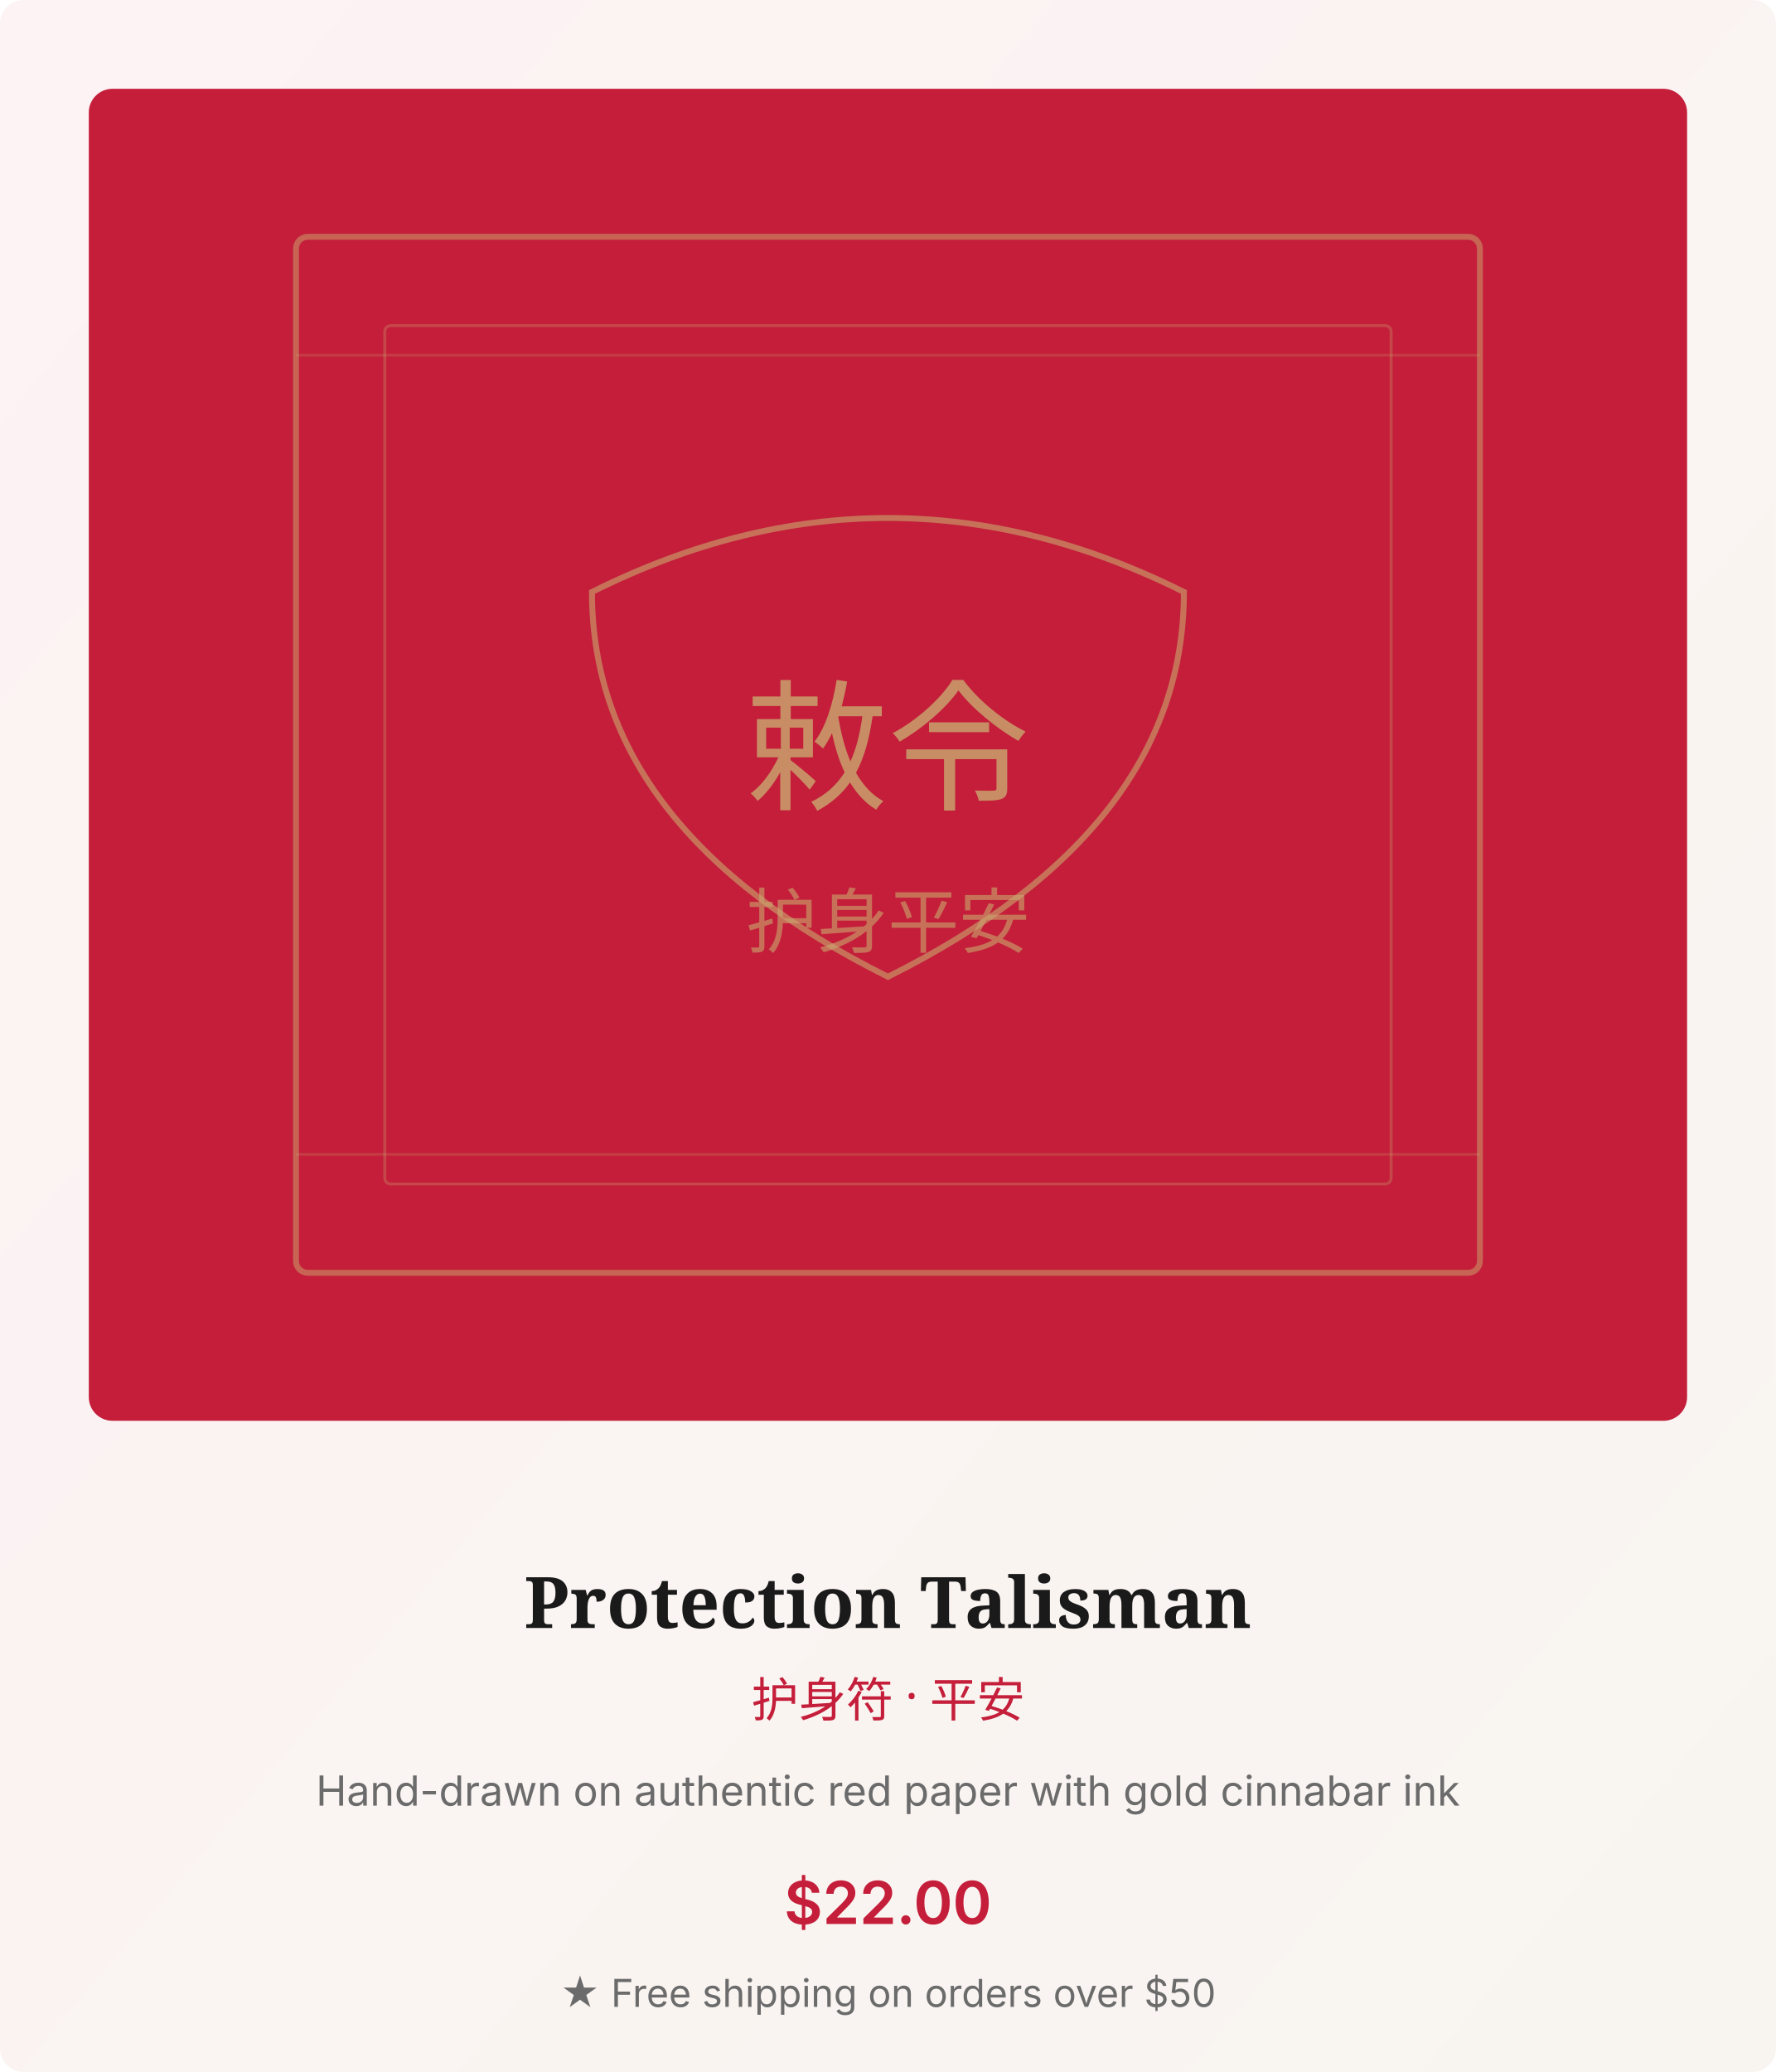
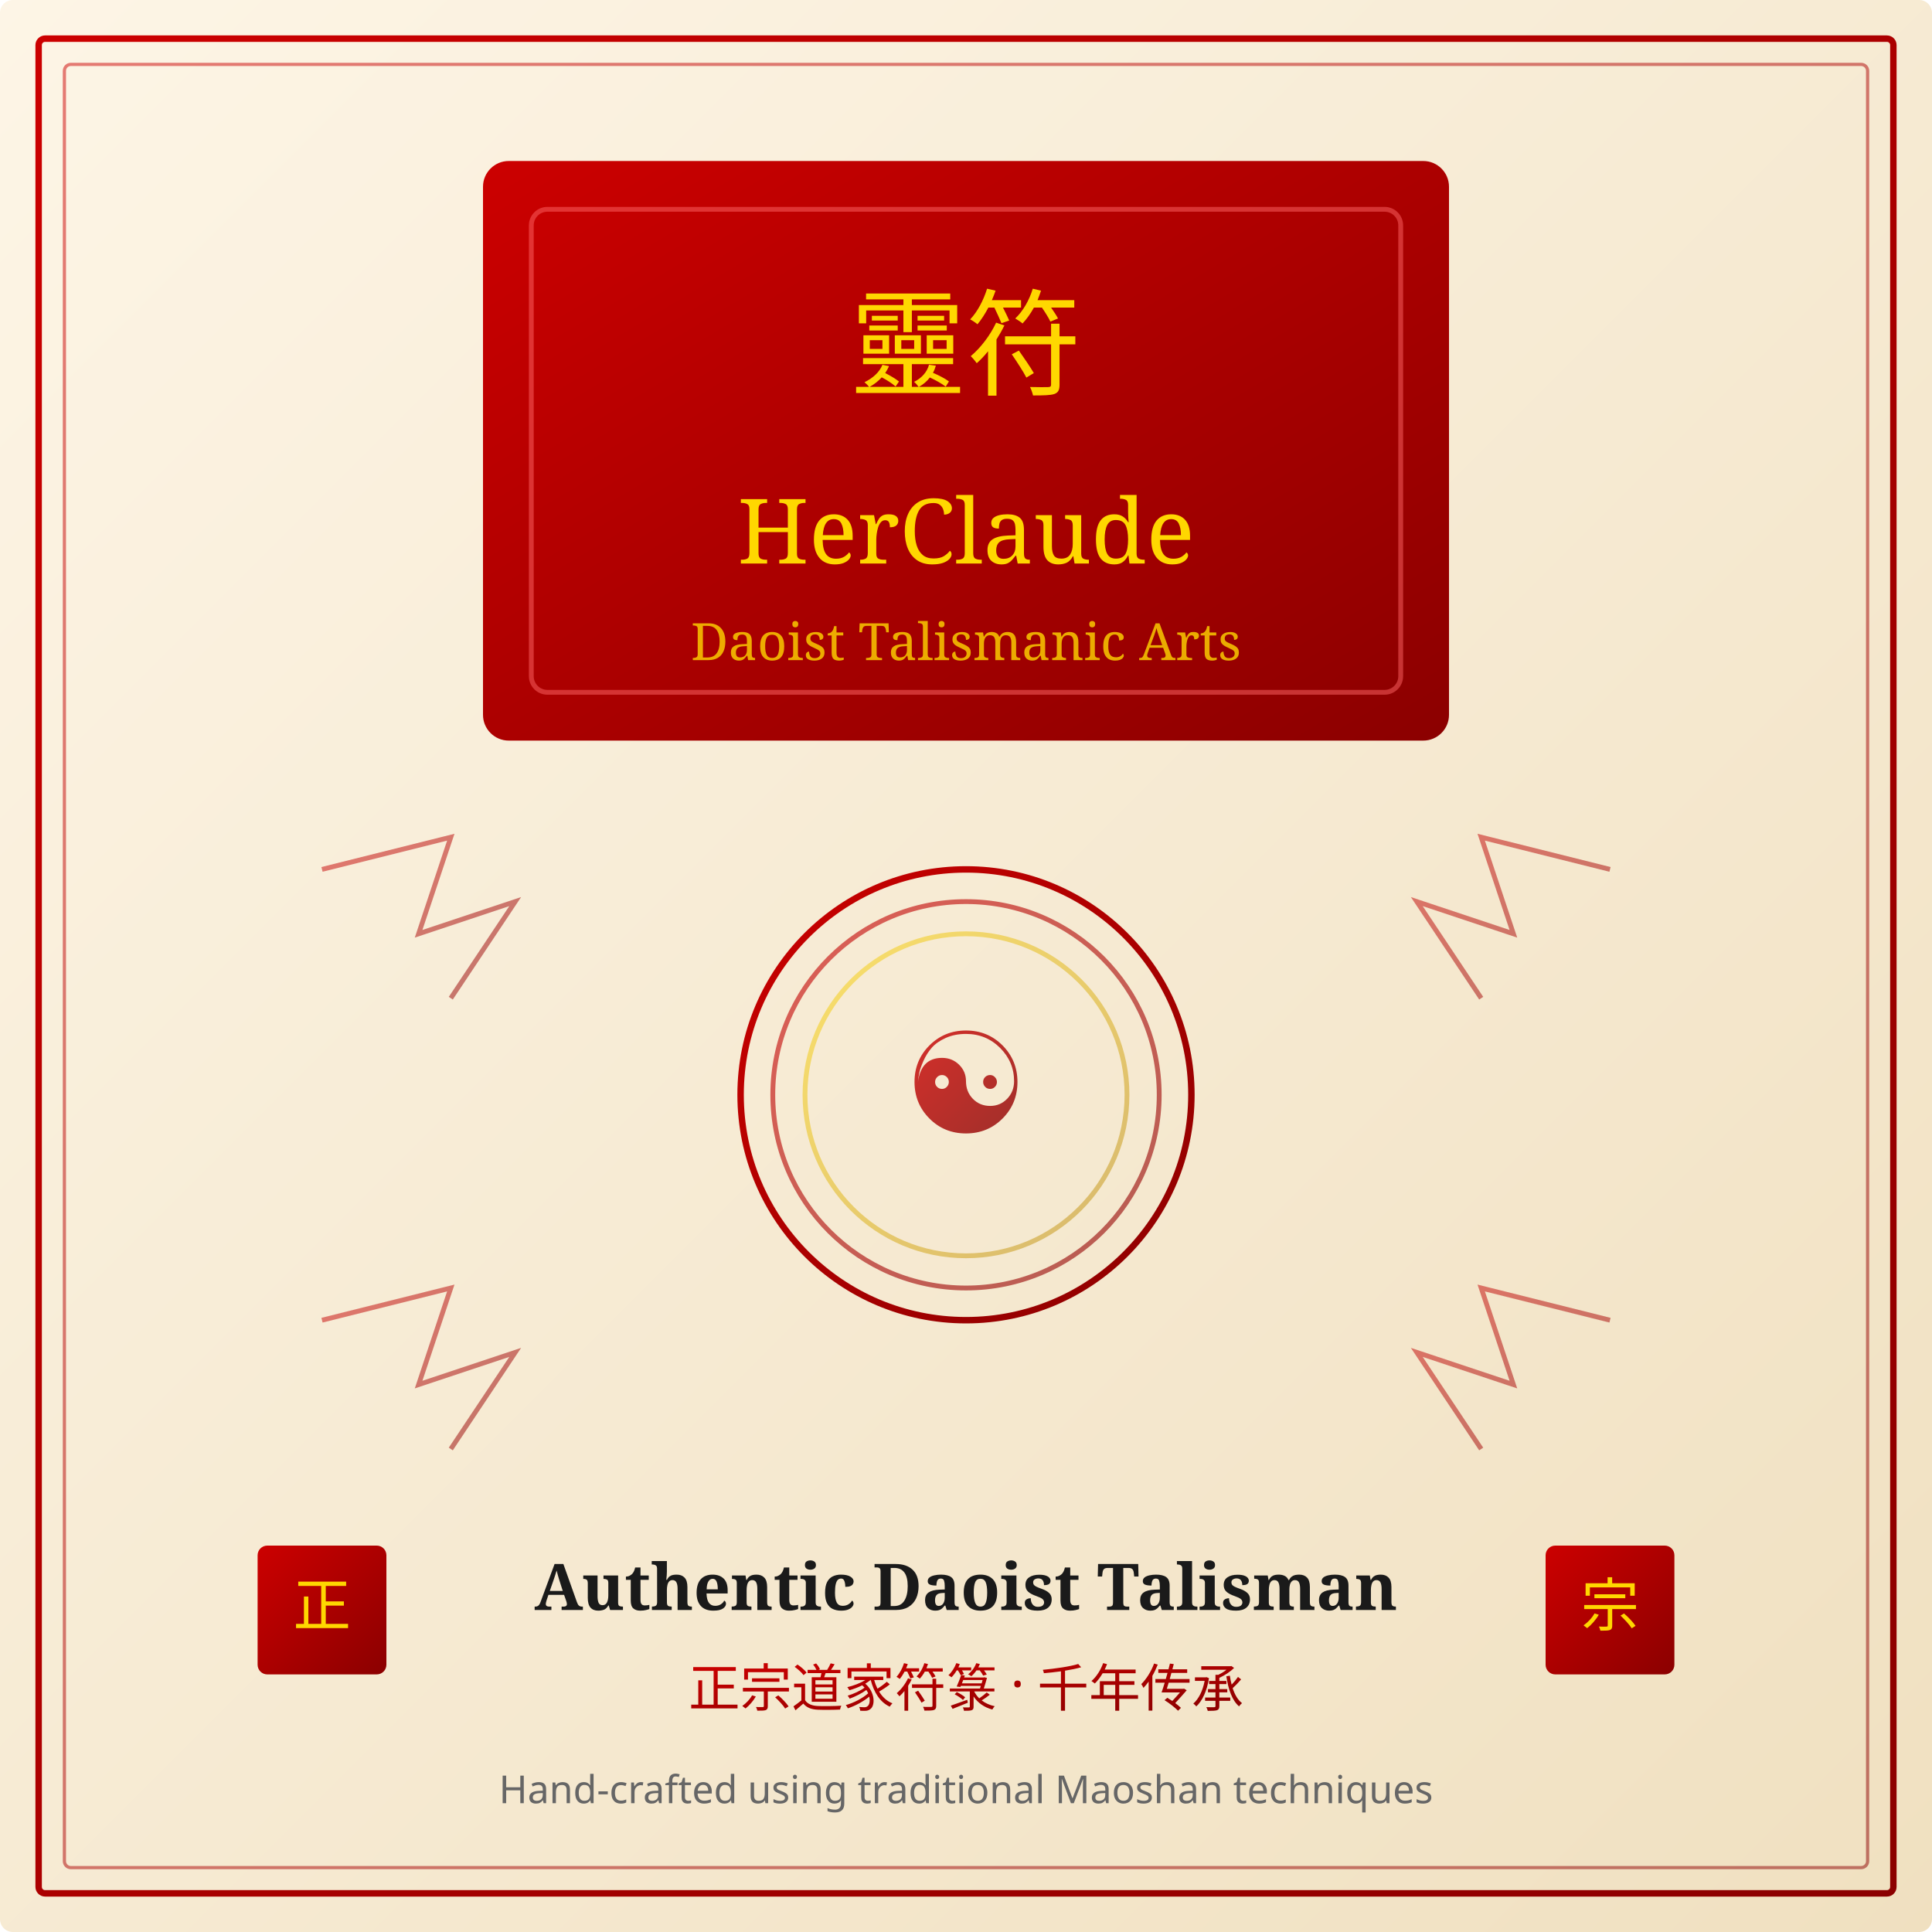
- <svg xmlns="http://www.w3.org/2000/svg" width="600" height="700" viewBox="0 0 600 700">
+ <svg xmlns="http://www.w3.org/2000/svg" width="600" height="600" viewBox="0 0 600 600">
  <defs>
-     <linearGradient id="bg" x1="0" y1="0" x2="1" y2="1">
-       <stop offset="0%" stop-color="#FDF2F4" />
-       <stop offset="100%" stop-color="#F8F5F0" />
+     <linearGradient id="paper" x1="0" y1="0" x2="1" y2="1">
+       <stop offset="0%" stop-color="#FDF5E6" />
+       <stop offset="100%" stop-color="#F0E0C0" />
    </linearGradient>
-     <linearGradient id="hero" x1="0" y1="0" x2="1" y2="1">
-       <stop offset="0%" stop-color="#C41E3A" />
+     <linearGradient id="cinnabar" x1="0" y1="0" x2="1" y2="1">
+       <stop offset="0%" stop-color="#CC0000" />
      <stop offset="100%" stop-color="#8B0000" />
    </linearGradient>
    <linearGradient id="gold" x1="0" y1="0" x2="1" y2="1">
-       <stop offset="0%" stop-color="#C9A96E" />
-       <stop offset="100%" stop-color="#B08D4B" />
+       <stop offset="0%" stop-color="#FFD700" />
+       <stop offset="100%" stop-color="#B8860B" />
    </linearGradient>
  </defs>
-   <rect width="600" height="700" fill="url(#bg)" rx="8" />
-   <rect x="30" y="30" width="540" height="450" fill="#C41E3A" rx="8" />
-   <rect x="100" y="80" width="400" height="350" fill="none" stroke="#C9A96E" stroke-width="2" rx="4" opacity="0.5" />
-   <rect x="130" y="110" width="340" height="290" fill="none" stroke="#C9A96E" stroke-width="1" rx="2" opacity="0.3" />
-   <path d="M200,200 Q300,150 400,200 Q400,280 300,330 Q200,280 200,200Z" fill="none" stroke="#C9A96E" stroke-width="2" opacity="0.6" />
-   <text x="300" y="270" font-family="serif" font-size="48" fill="#C9A96E" text-anchor="middle" opacity="0.8">敕令</text>
-   <text x="300" y="320" font-family="serif" font-size="24" fill="#C9A96E" text-anchor="middle" opacity="0.6">护身平安</text>
-   <line x1="100" y1="120" x2="500" y2="120" stroke="#C9A96E" stroke-width="1" opacity="0.2" />
-   <line x1="100" y1="390" x2="500" y2="390" stroke="#C9A96E" stroke-width="1" opacity="0.2" />
-   <text x="300" y="550" font-family="'Playfair Display', serif" font-size="24" fill="#1A1A1A" text-anchor="middle" font-weight="600">Protection Talisman</text>
-   <text x="300" y="580" font-family="'Noto Serif SC', serif" font-size="16" fill="#C41E3A" text-anchor="middle">护身符 · 平安</text>
-   <text x="300" y="610" font-family="Inter, sans-serif" font-size="14" fill="#6B6B6B" text-anchor="middle">Hand-drawn on authentic red paper with gold cinnabar ink</text>
-   <text x="300" y="650" font-family="Inter, sans-serif" font-size="20" fill="#C41E3A" text-anchor="middle" font-weight="600">$22.00</text>
-   <text x="300" y="678" font-family="Inter, sans-serif" font-size="13" fill="#6B6B6B" text-anchor="middle">★ Free shipping on orders over $50</text>
+   <rect width="600" height="600" fill="url(#paper)" rx="4" />
+   <rect x="12" y="12" width="576" height="576" rx="2" fill="none" stroke="url(#cinnabar)" stroke-width="2" />
+   <rect x="20" y="20" width="560" height="560" rx="2" fill="none" stroke="url(#cinnabar)" stroke-width="1" opacity="0.5" />
+   <rect x="150" y="50" width="300" height="180" rx="8" fill="url(#cinnabar)" />
+   <rect x="165" y="65" width="270" height="150" rx="5" fill="none" stroke="#FF6666" stroke-width="1.5" opacity="0.5" />
+   <text x="300" y="120" font-family="serif" font-size="36" fill="#FFD700" text-anchor="middle">靈符</text>
+   <text x="300" y="175" font-family="serif" font-size="28" fill="#FFD700" text-anchor="middle">HerClaude</text>
+   <text x="300" y="205" font-family="serif" font-size="16" fill="#FFD700" text-anchor="middle" opacity="0.8">Daoist Talismanic Arts</text>
+   <circle cx="300" cy="340" r="70" fill="none" stroke="url(#cinnabar)" stroke-width="2" />
+   <circle cx="300" cy="340" r="60" fill="none" stroke="url(#cinnabar)" stroke-width="1.5" opacity="0.6" />
+   <circle cx="300" cy="340" r="50" fill="none" stroke="url(#gold)" stroke-width="1.5" opacity="0.5" />
+   <text x="300" y="352" font-family="serif" font-size="48" fill="url(#cinnabar)" text-anchor="middle" opacity="0.8">☯</text>
+   <path d="M100,270 L140,260 L130,290 L160,280 L140,310" fill="none" stroke="url(#cinnabar)" stroke-width="1.5" opacity="0.5" />
+   <path d="M500,270 L460,260 L470,290 L440,280 L460,310" fill="none" stroke="url(#cinnabar)" stroke-width="1.5" opacity="0.5" />
+   <path d="M100,410 L140,400 L130,430 L160,420 L140,450" fill="none" stroke="url(#cinnabar)" stroke-width="1.5" opacity="0.5" />
+   <path d="M500,410 L460,400 L470,430 L440,420 L460,450" fill="none" stroke="url(#cinnabar)" stroke-width="1.5" opacity="0.5" />
+   <text x="300" y="500" font-family="'Playfair Display', serif" font-size="20" fill="#1A1A1A" text-anchor="middle" font-weight="bold">Authentic Daoist Talisman</text>
+   <text x="300" y="530" font-family="'Noto Serif SC', serif" font-size="16" fill="url(#cinnabar)" text-anchor="middle">正宗道家符箓 · 千年传承</text>
+   <text x="300" y="560" font-family="sans-serif" font-size="12" fill="#666" text-anchor="middle">Hand-crafted using traditional Maoshan techniques</text>
+   <rect x="80" y="480" width="40" height="40" rx="3" fill="url(#cinnabar)" />
+   <text x="100" y="505" font-family="serif" font-size="18" fill="#FFD700" text-anchor="middle">正</text>
+   <rect x="480" y="480" width="40" height="40" rx="3" fill="url(#cinnabar)" />
+   <text x="500" y="505" font-family="serif" font-size="18" fill="#FFD700" text-anchor="middle">宗</text>
</svg>
